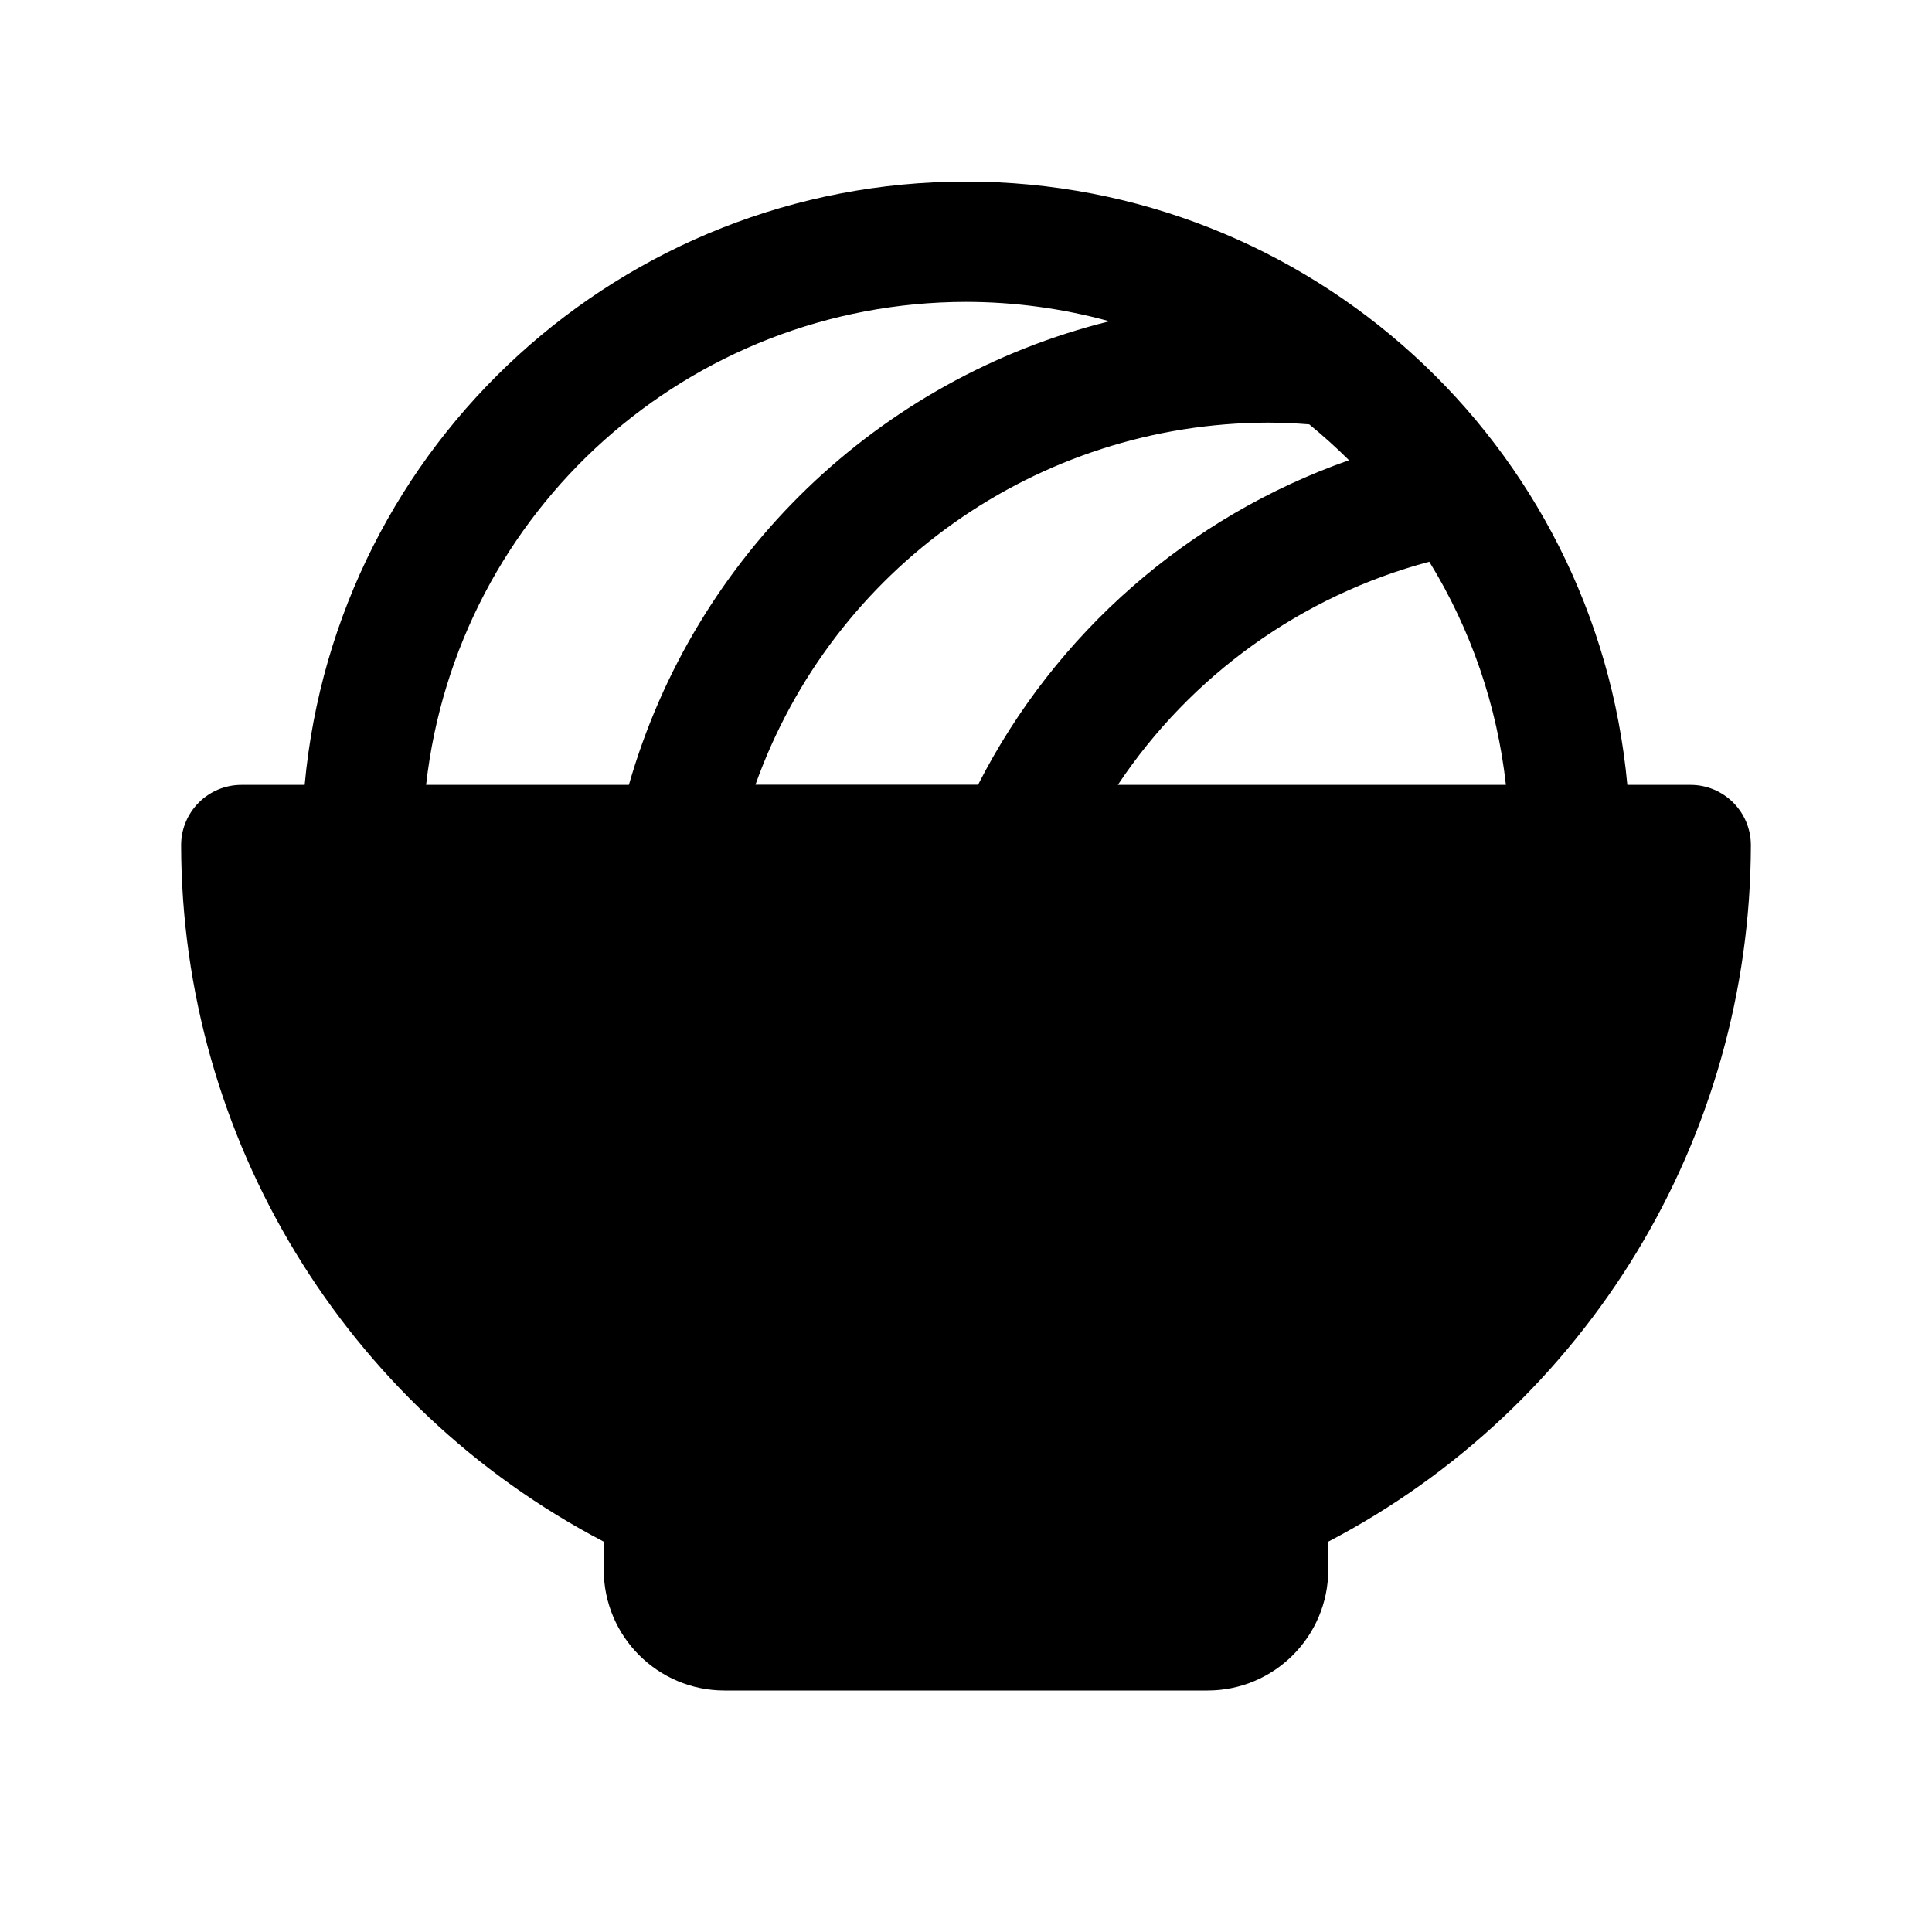
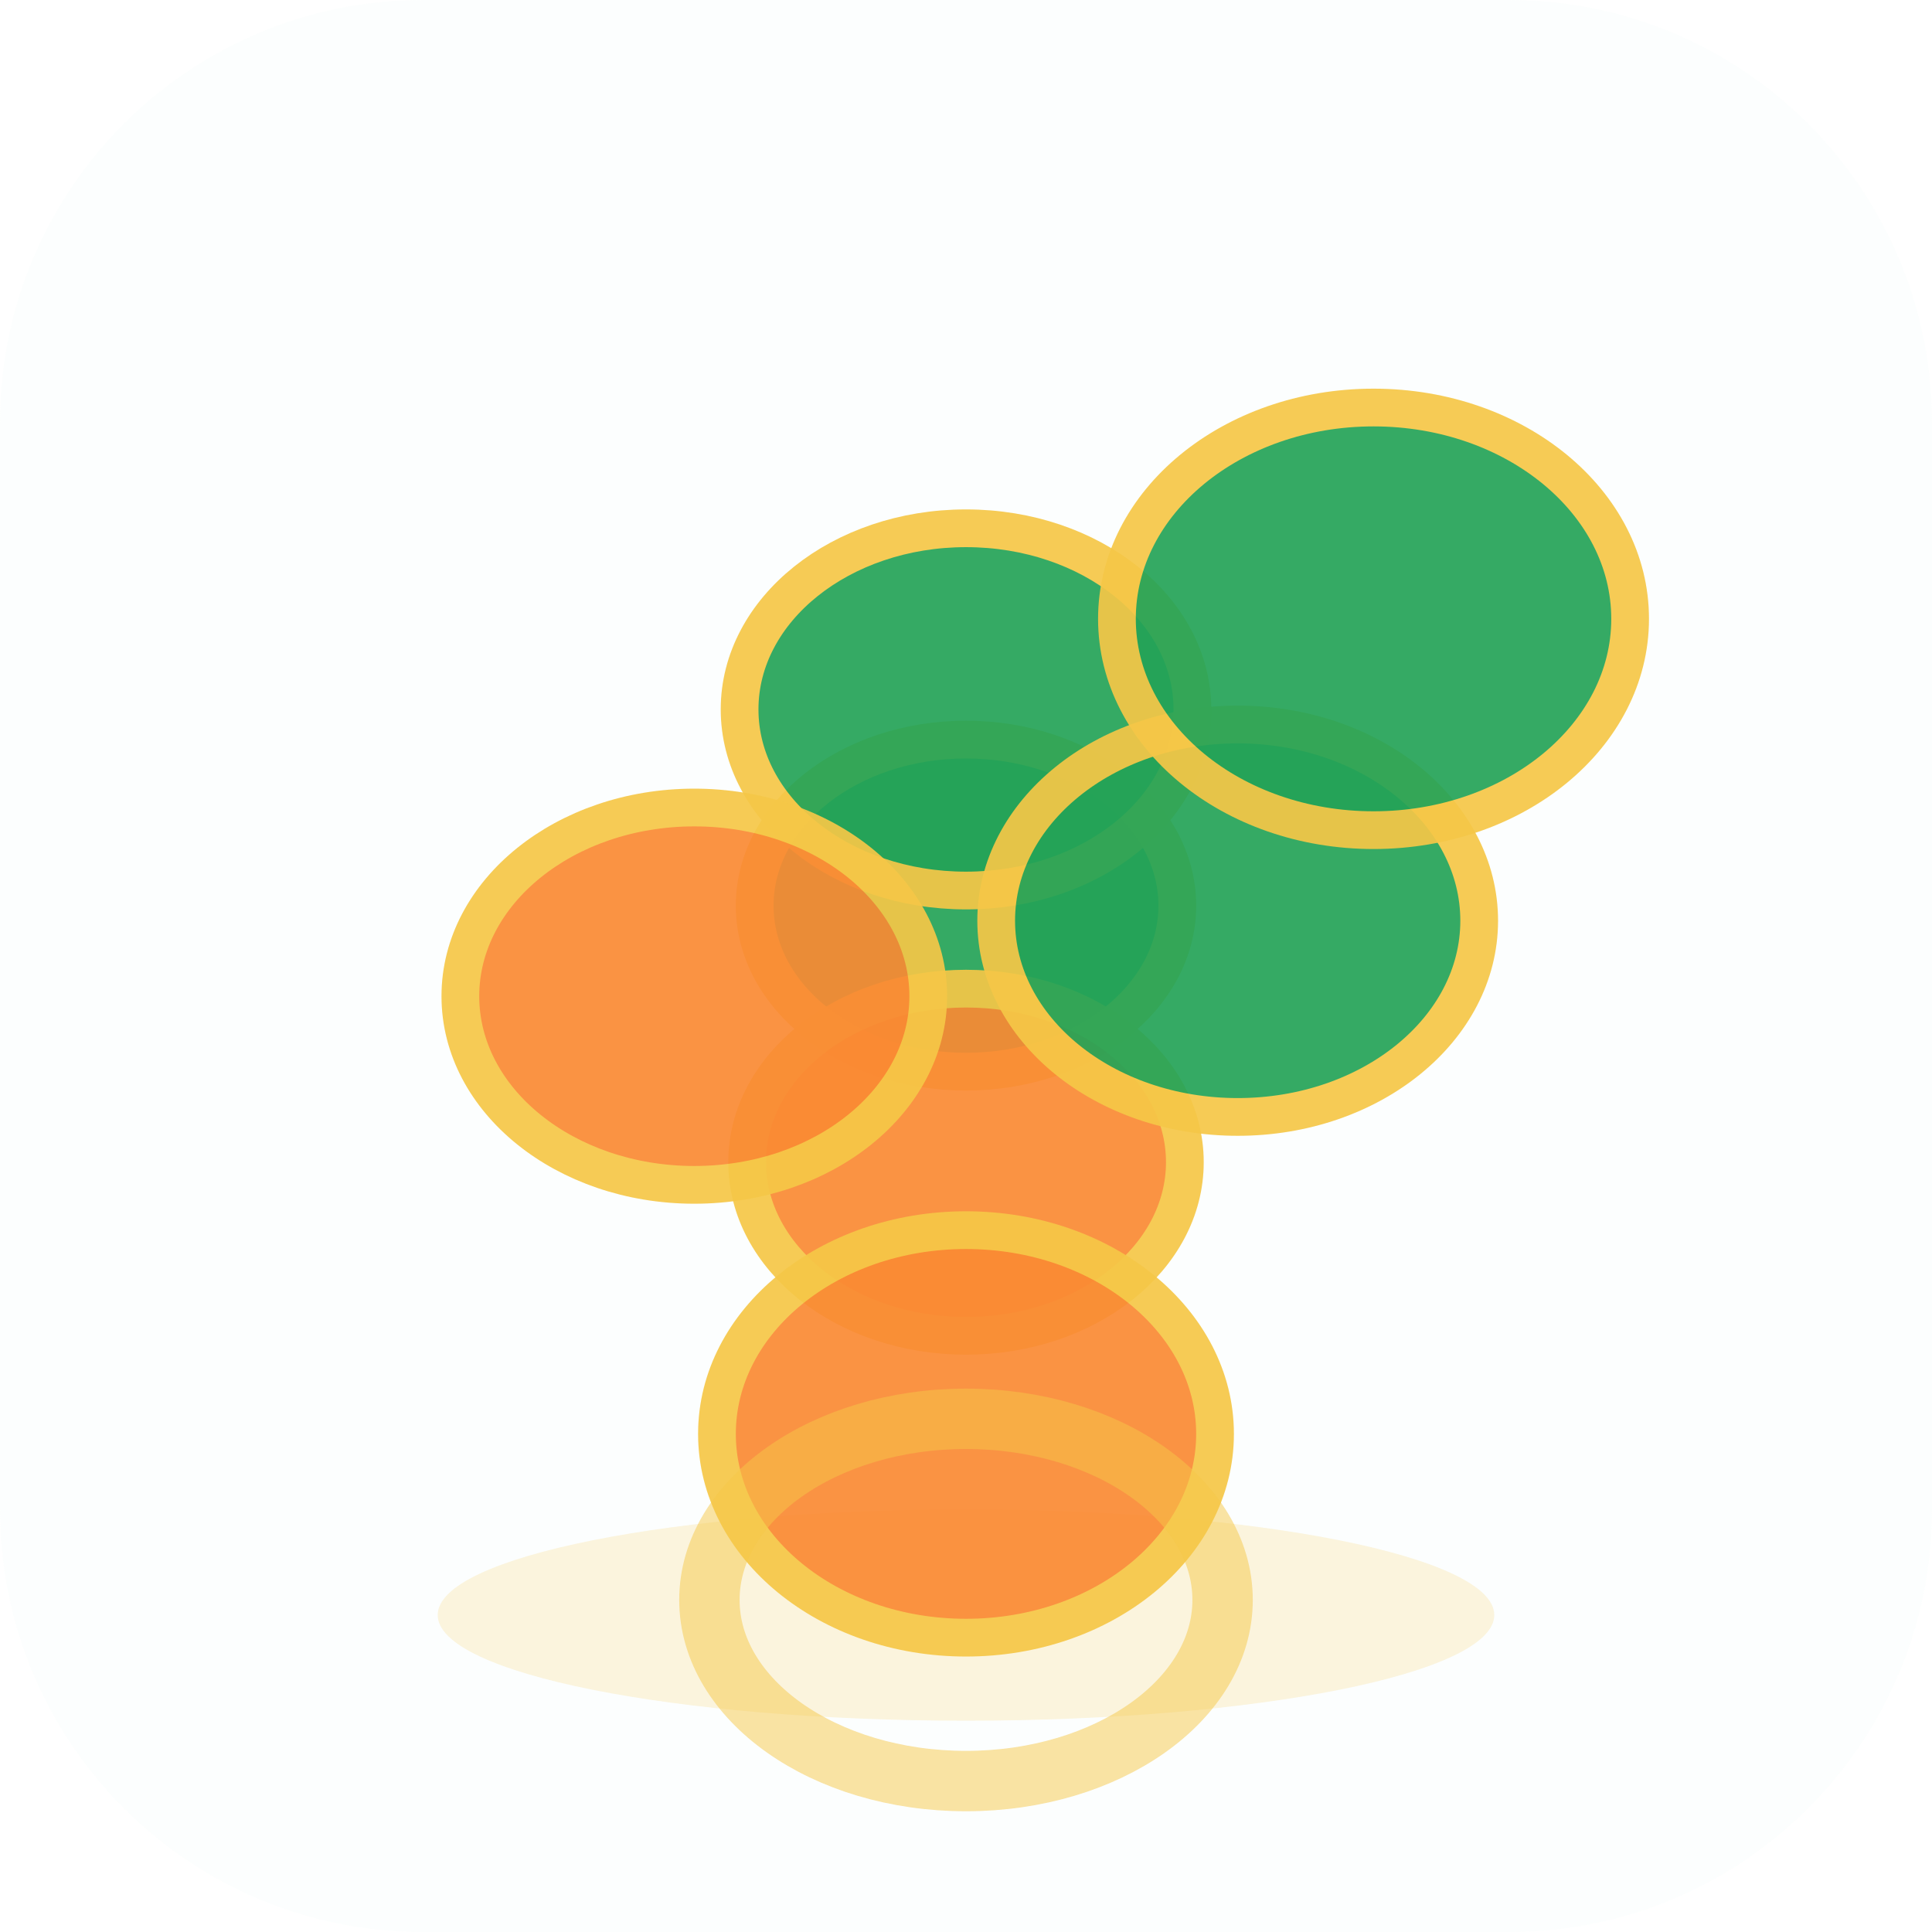
- <svg xmlns="http://www.w3.org/2000/svg" width="512" height="512" fill="currentColor" aria-hidden="true" data-reduced-still="healthy-food" data-source="phosphor-icons-react@2.1.10/BowlFood" viewBox="0 0 256 256">
-   <path d="M224 104h-8.37a88 88 0 0 0-175.26 0H32a8 8 0 0 0-8 8 104.35 104.35 0 0 0 56 92.28V208a16 16 0 0 0 16 16h64a16 16 0 0 0 16-16v-3.72A104.35 104.35 0 0 0 232 112a8 8 0 0 0-8-8m-50.52-47.77q2.75 2.25 5.27 4.75a87.92 87.92 0 0 0-49.15 43h-29.5A72.26 72.26 0 0 1 168 56c1.83 0 3.66.09 5.48.23M148.12 104a71.84 71.84 0 0 1 41.27-29.57A71.45 71.45 0 0 1 199.54 104ZM128 40a71.9 71.9 0 0 1 19 2.57A88.36 88.36 0 0 0 83.33 104H56.46A72.08 72.08 0 0 1 128 40" />
+ <svg xmlns="http://www.w3.org/2000/svg" viewBox="0 0 256 256" role="img" aria-label="Healthy food" data-source="zenflow-original-v6" data-icon-id="healthy-food">
+   <rect width="256" height="256" rx="56" fill="#effaf7" opacity="0.18" />
+   <ellipse cx="128" cy="214" rx="70" ry="14" fill="#f5c747" opacity="0.18" />
+   <ellipse cx="128" cy="120" rx="28" ry="22" fill="#24a357" stroke="#f5c747" stroke-width="5" opacity="0.92" />
+   <ellipse cx="128" cy="154" rx="29" ry="23" fill="#fa8a33" stroke="#f5c747" stroke-width="5" opacity="0.92" />
+   <ellipse cx="128" cy="94" rx="30" ry="24" fill="#24a357" stroke="#f5c747" stroke-width="5" opacity="0.92" />
+   <ellipse cx="92" cy="132" rx="31" ry="25" fill="#fa8a33" stroke="#f5c747" stroke-width="5" opacity="0.92" />
+   <ellipse cx="164" cy="122" rx="32" ry="26" fill="#24a357" stroke="#f5c747" stroke-width="5" opacity="0.92" />
+   <ellipse cx="128" cy="190" rx="33" ry="27" fill="#fa8a33" stroke="#f5c747" stroke-width="5" opacity="0.92" />
+   <ellipse cx="182" cy="82" rx="34" ry="28" fill="#24a357" stroke="#f5c747" stroke-width="5" opacity="0.92" />
+   <ellipse cx="128" cy="212" rx="34" ry="24" fill="none" stroke="#f5c747" stroke-width="8" opacity="0.5" />
</svg>
